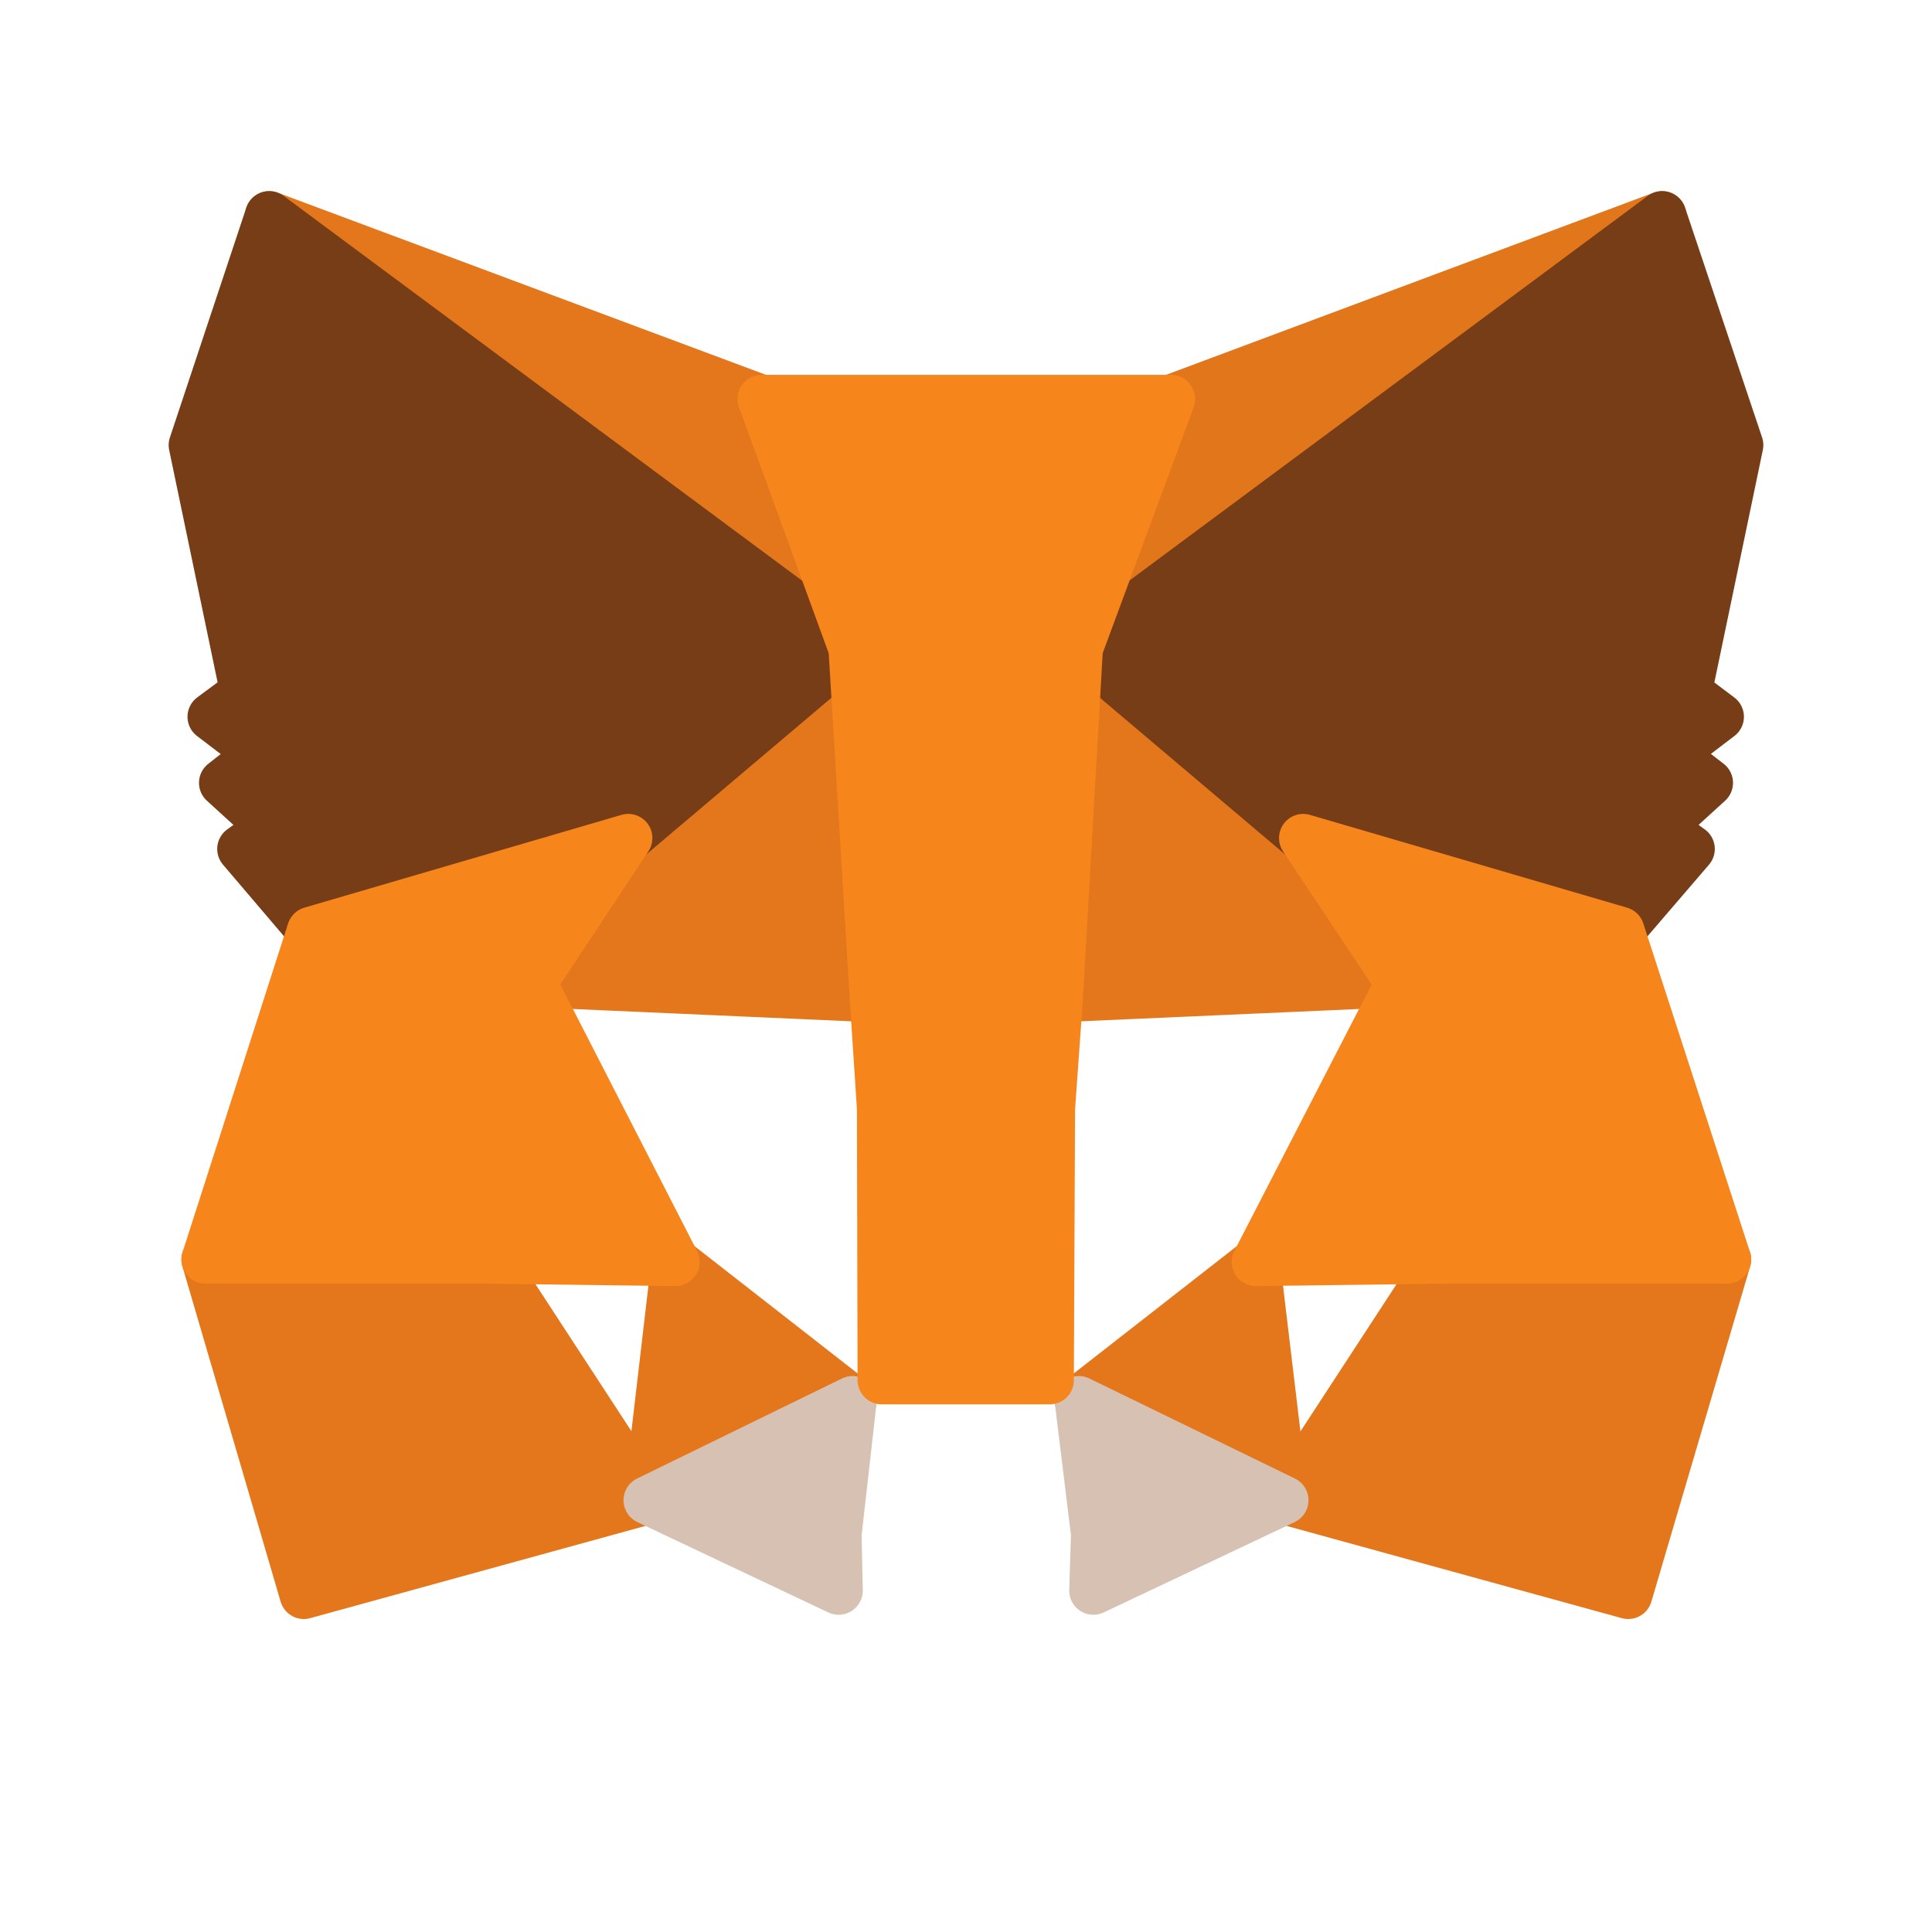
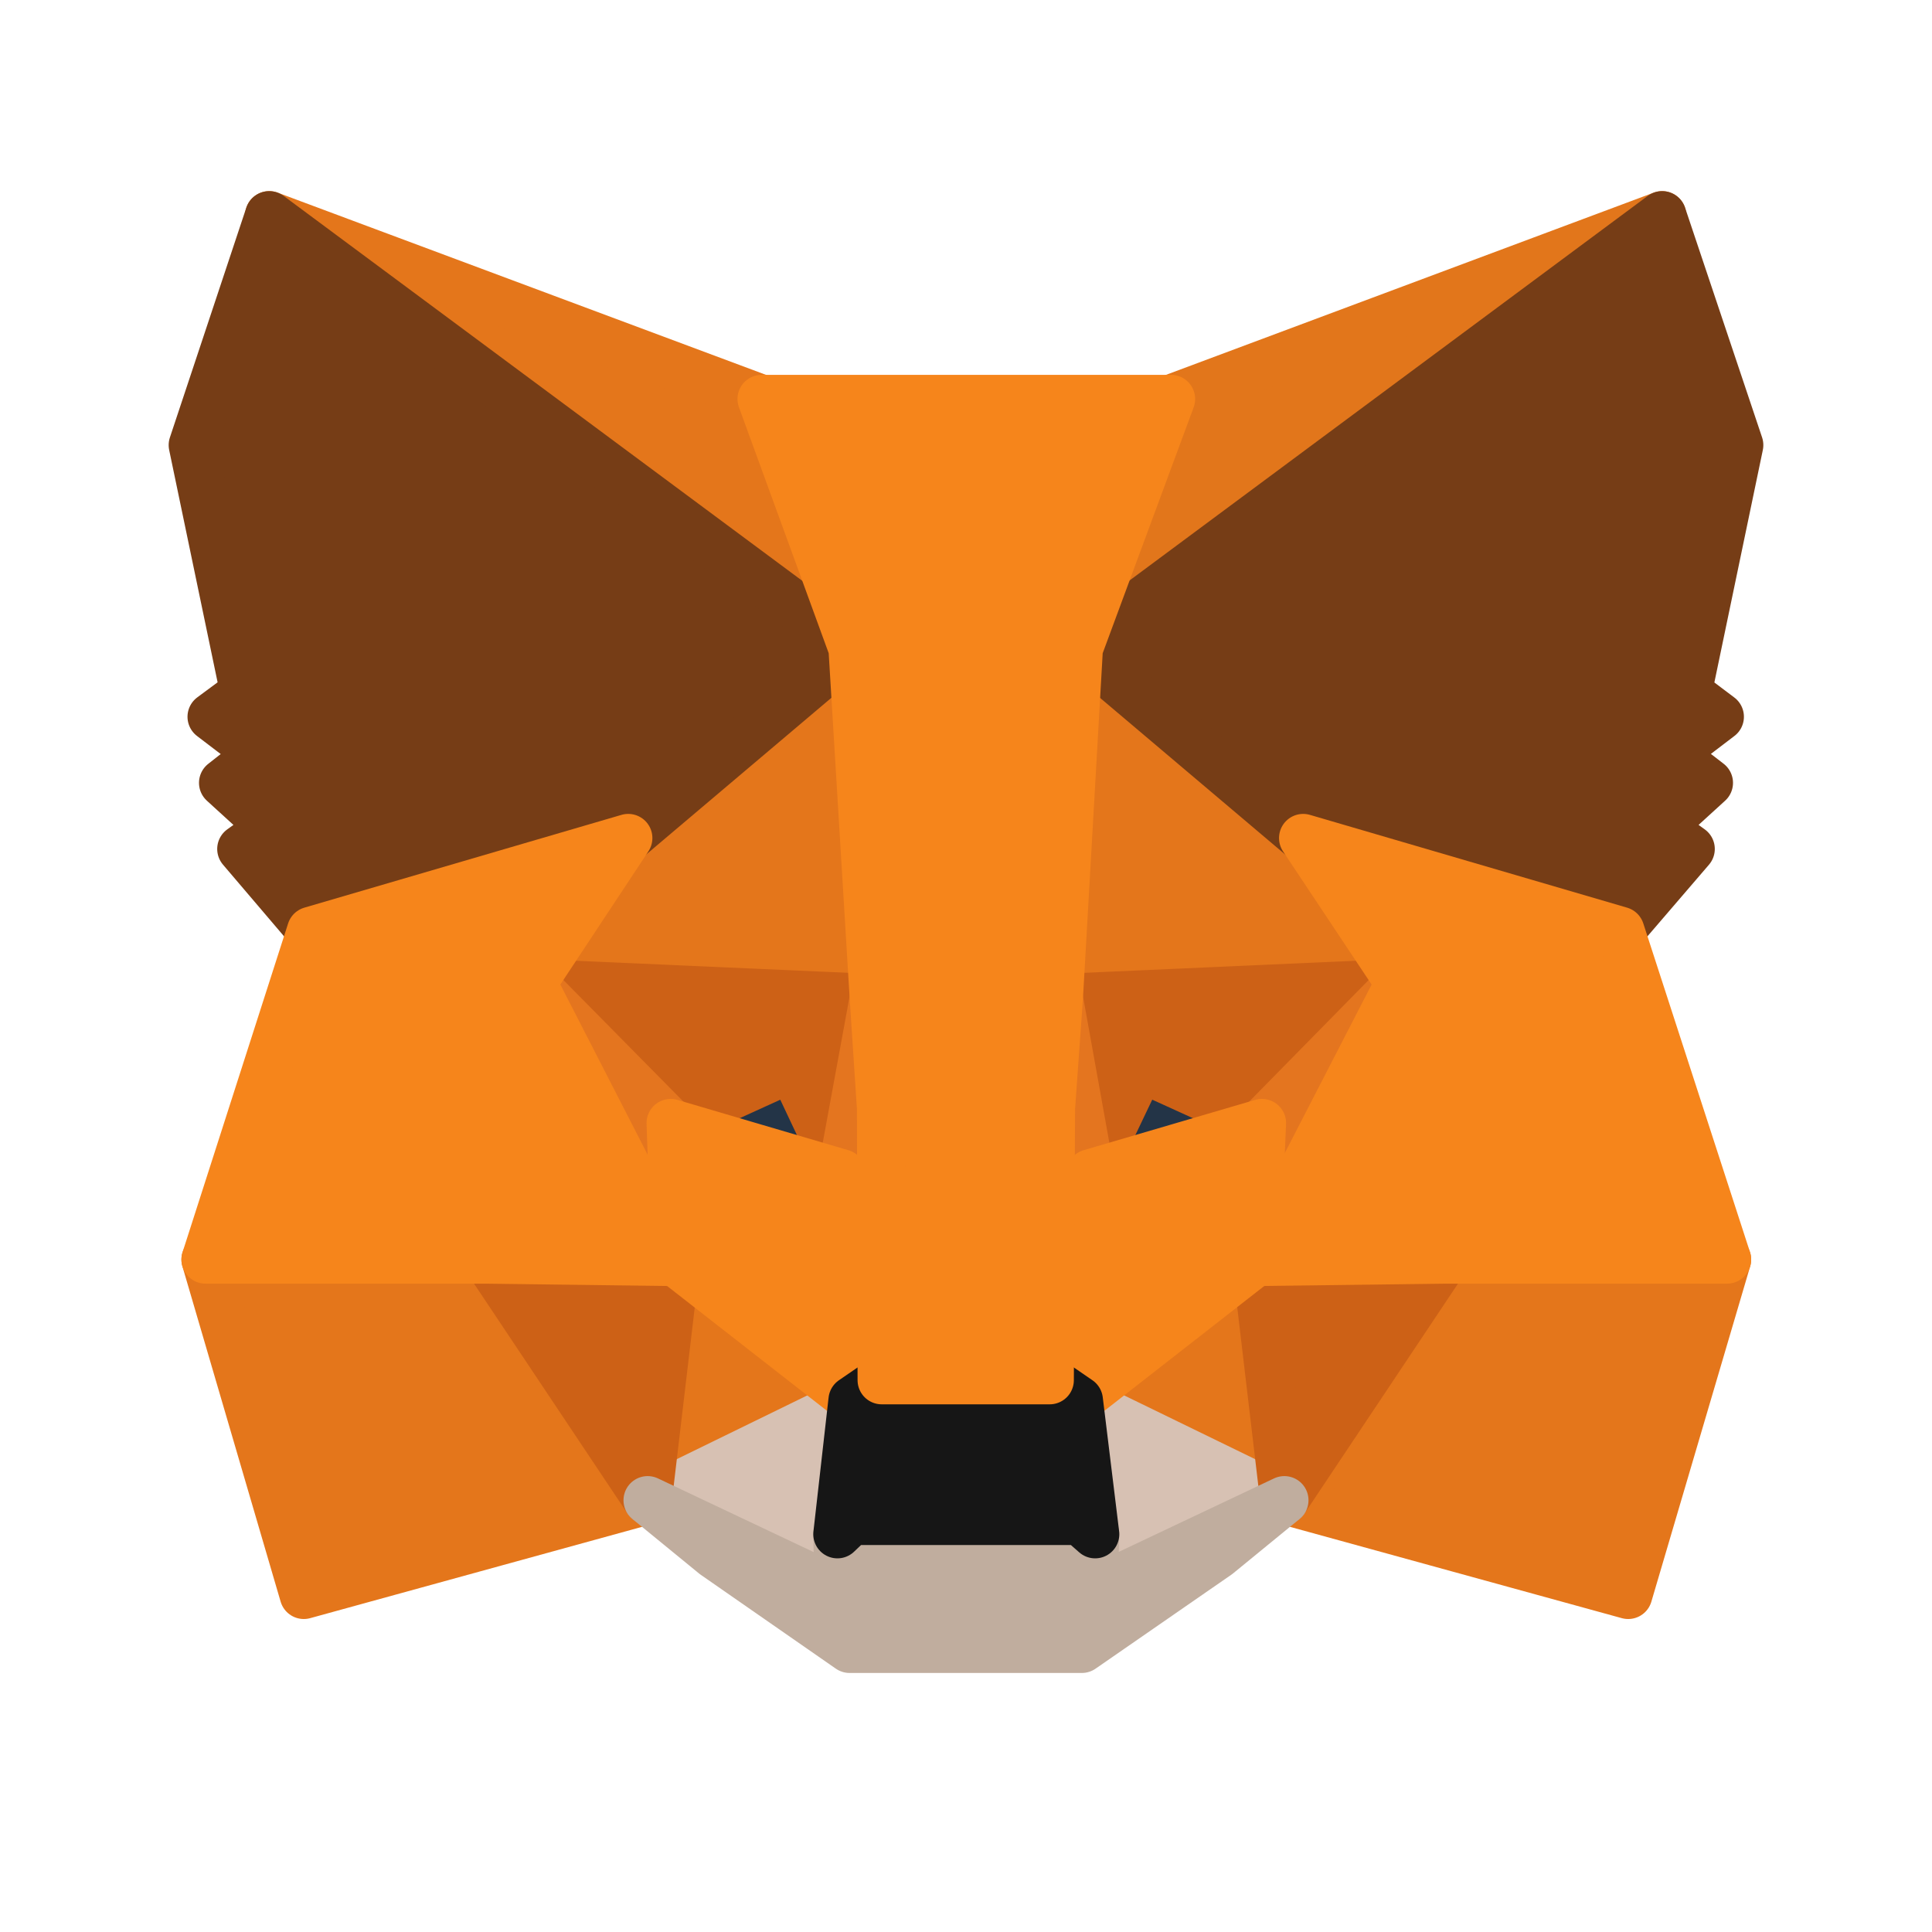
<svg xmlns="http://www.w3.org/2000/svg" width="40" height="40" viewBox="0 0 40 40" fill="none">
  <path d="M34.413 4.457L21.921 13.735L24.231 8.261L34.413 4.457Z" fill="#E2761B" stroke="#E2761B" stroke-linecap="round" stroke-linejoin="round" />
  <path d="M5.574 4.457L17.966 13.823L15.769 8.261L5.574 4.457ZM29.918 25.964L26.591 31.061L33.71 33.02L35.756 26.077L29.918 25.964ZM4.256 26.077L6.29 33.02L13.409 31.061L10.082 25.964L4.256 26.077Z" fill="#E4761B" stroke="#E4761B" stroke-linecap="round" stroke-linejoin="round" />
  <path d="M13.007 17.351L11.023 20.352L18.092 20.665L17.84 13.07L13.007 17.351ZM26.98 17.351L22.084 12.982L21.921 20.665L28.977 20.352L26.98 17.351ZM13.409 31.061L17.652 28.989L13.986 26.127L13.409 31.061ZM22.335 28.989L26.591 31.061L26.001 26.127L22.335 28.989Z" fill="#E4761B" stroke="#E4761B" stroke-linecap="round" stroke-linejoin="round" />
  <path d="M26.591 31.061L22.335 28.989L22.674 31.764L22.637 32.932L26.591 31.061ZM13.409 31.061L17.363 32.932L17.338 31.764L17.652 28.989L13.409 31.061Z" fill="#D7C1B3" stroke="#D7C1B3" stroke-linecap="round" stroke-linejoin="round" />
+   <path d="M17.426 24.294L13.886 23.252L16.384 22.109L17.426 24.294ZM22.561 24.294L23.603 22.109L26.114 23.252L22.561 24.294Z" fill="#233447" stroke="#233447" stroke-linecap="round" stroke-linejoin="round" />
+   <path d="M13.409 31.061L14.011 25.964L10.082 26.077L13.409 31.061ZM25.989 25.964L26.591 31.061L29.918 26.077L25.989 25.964ZM28.977 20.352L21.921 20.665L22.574 24.294L23.616 22.109L26.127 23.252L28.977 20.352ZM13.886 23.252L16.397 22.109L17.426 24.294L18.092 20.665L11.023 20.352L13.886 23.252Z" fill="#CD6116" stroke="#CD6116" stroke-linecap="round" stroke-linejoin="round" />
+   <path d="M11.023 20.352L13.986 26.127L13.886 23.252L11.023 20.352ZM26.127 23.252L26.001 26.127L28.977 20.352L26.127 23.252ZM18.092 20.665L17.426 24.294L18.255 28.575L18.443 22.938L18.092 20.665ZM21.921 20.665L21.582 22.925L21.733 28.575L22.574 24.294L21.921 20.665Z" fill="#E4751F" stroke="#E4751F" stroke-linecap="round" stroke-linejoin="round" />
+   <path d="M22.574 24.294L21.733 28.575L22.335 28.989L26.001 26.127L26.127 23.252L22.574 24.294ZM13.886 23.252L13.986 26.127L17.652 28.989L18.255 28.575L17.426 24.294L13.886 23.252Z" fill="#F6851B" stroke="#F6851B" stroke-linecap="round" stroke-linejoin="round" />
+   <path d="M22.637 32.932L22.674 31.764L22.36 31.488H17.627L17.338 31.764L17.363 32.932L13.409 31.061L14.79 32.191L17.59 34.137H22.398L25.21 32.191L26.591 31.061L22.637 32.932Z" fill="#C0AD9E" stroke="#C0AD9E" stroke-linecap="round" stroke-linejoin="round" />
+   <path d="M22.335 28.989L21.733 28.575H18.255L17.652 28.989L17.338 31.764L17.627 31.488H22.36L22.674 31.764L22.335 28.989Z" fill="#161616" stroke="#161616" stroke-linecap="round" stroke-linejoin="round" />
  <path d="M34.94 14.338L36.008 9.215L34.413 4.457L22.335 13.421L26.98 17.351L33.547 19.272L35.003 17.577L34.375 17.125L35.38 16.208L34.601 15.606L35.606 14.84L34.94 14.338ZM3.992 9.215L5.06 14.338L4.382 14.84L5.386 15.606L4.62 16.208L5.625 17.125L4.997 17.577L6.441 19.272L13.007 17.351L17.652 13.421L5.574 4.457L3.992 9.215Z" fill="#763D16" stroke="#763D16" stroke-linecap="round" stroke-linejoin="round" />
  <path d="M33.547 19.272L26.981 17.351L28.977 20.352L26.001 26.127L29.918 26.077H35.756L33.547 19.272ZM13.007 17.351L6.441 19.272L4.256 26.077H10.082L13.986 26.127L11.023 20.352L13.007 17.351ZM21.921 20.665L22.335 13.421L24.244 8.261H15.769L17.652 13.421L18.092 20.665L18.242 22.95L18.255 28.575H21.733L21.758 22.95L21.921 20.665Z" fill="#F6851B" stroke="#F6851B" stroke-linecap="round" stroke-linejoin="round" />
</svg>
